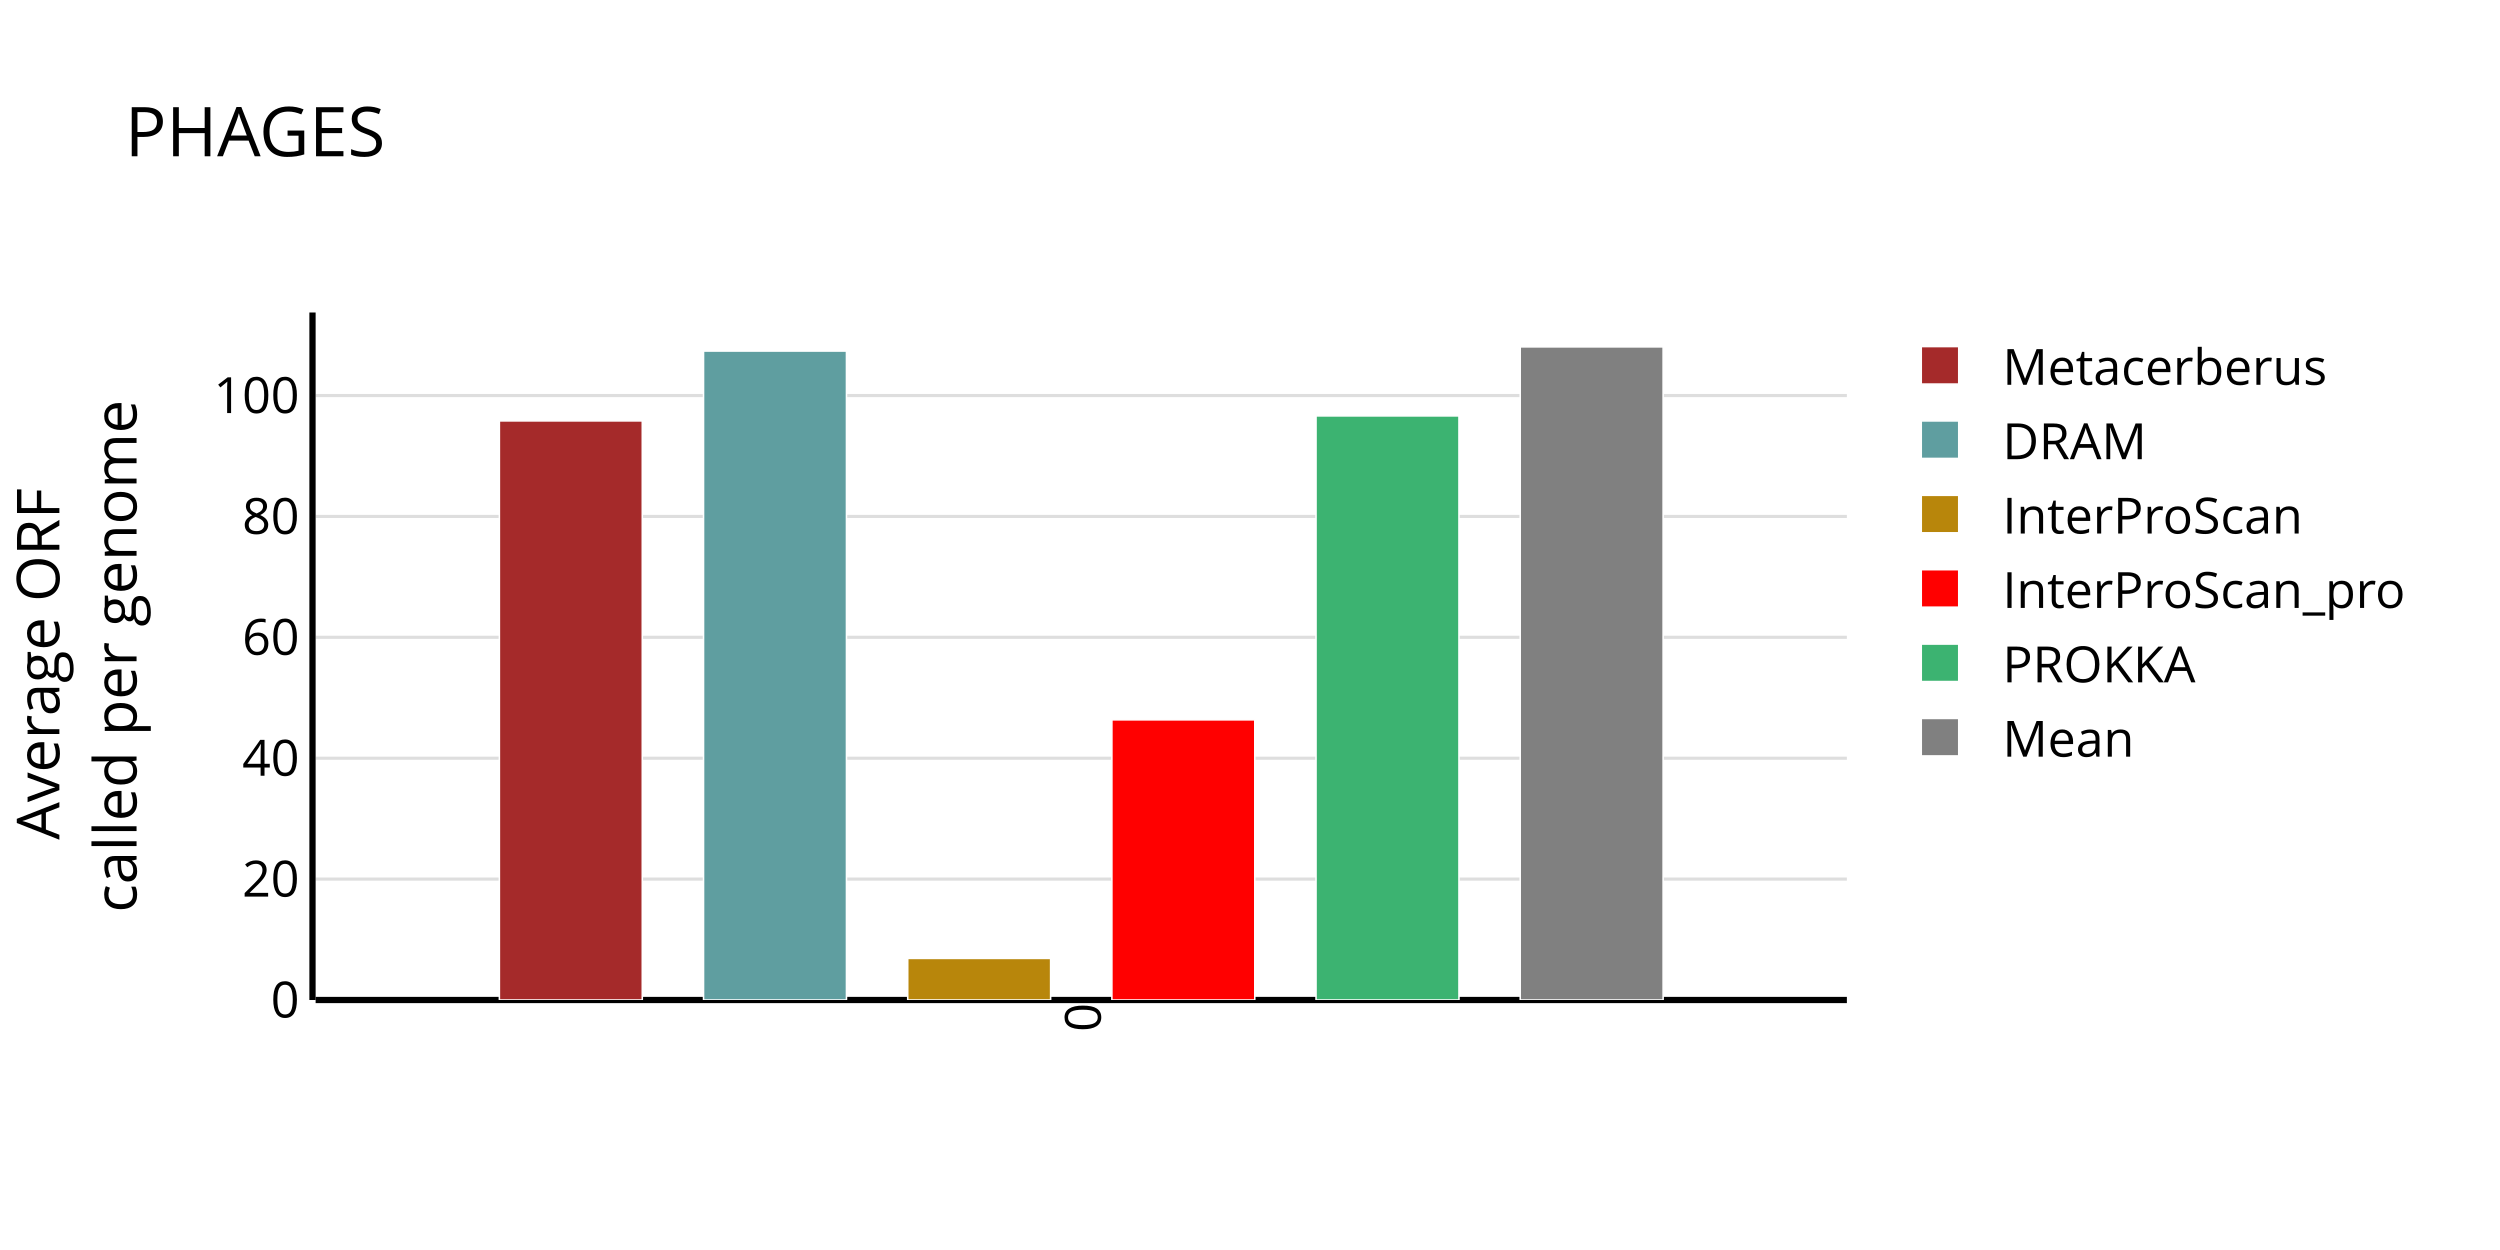
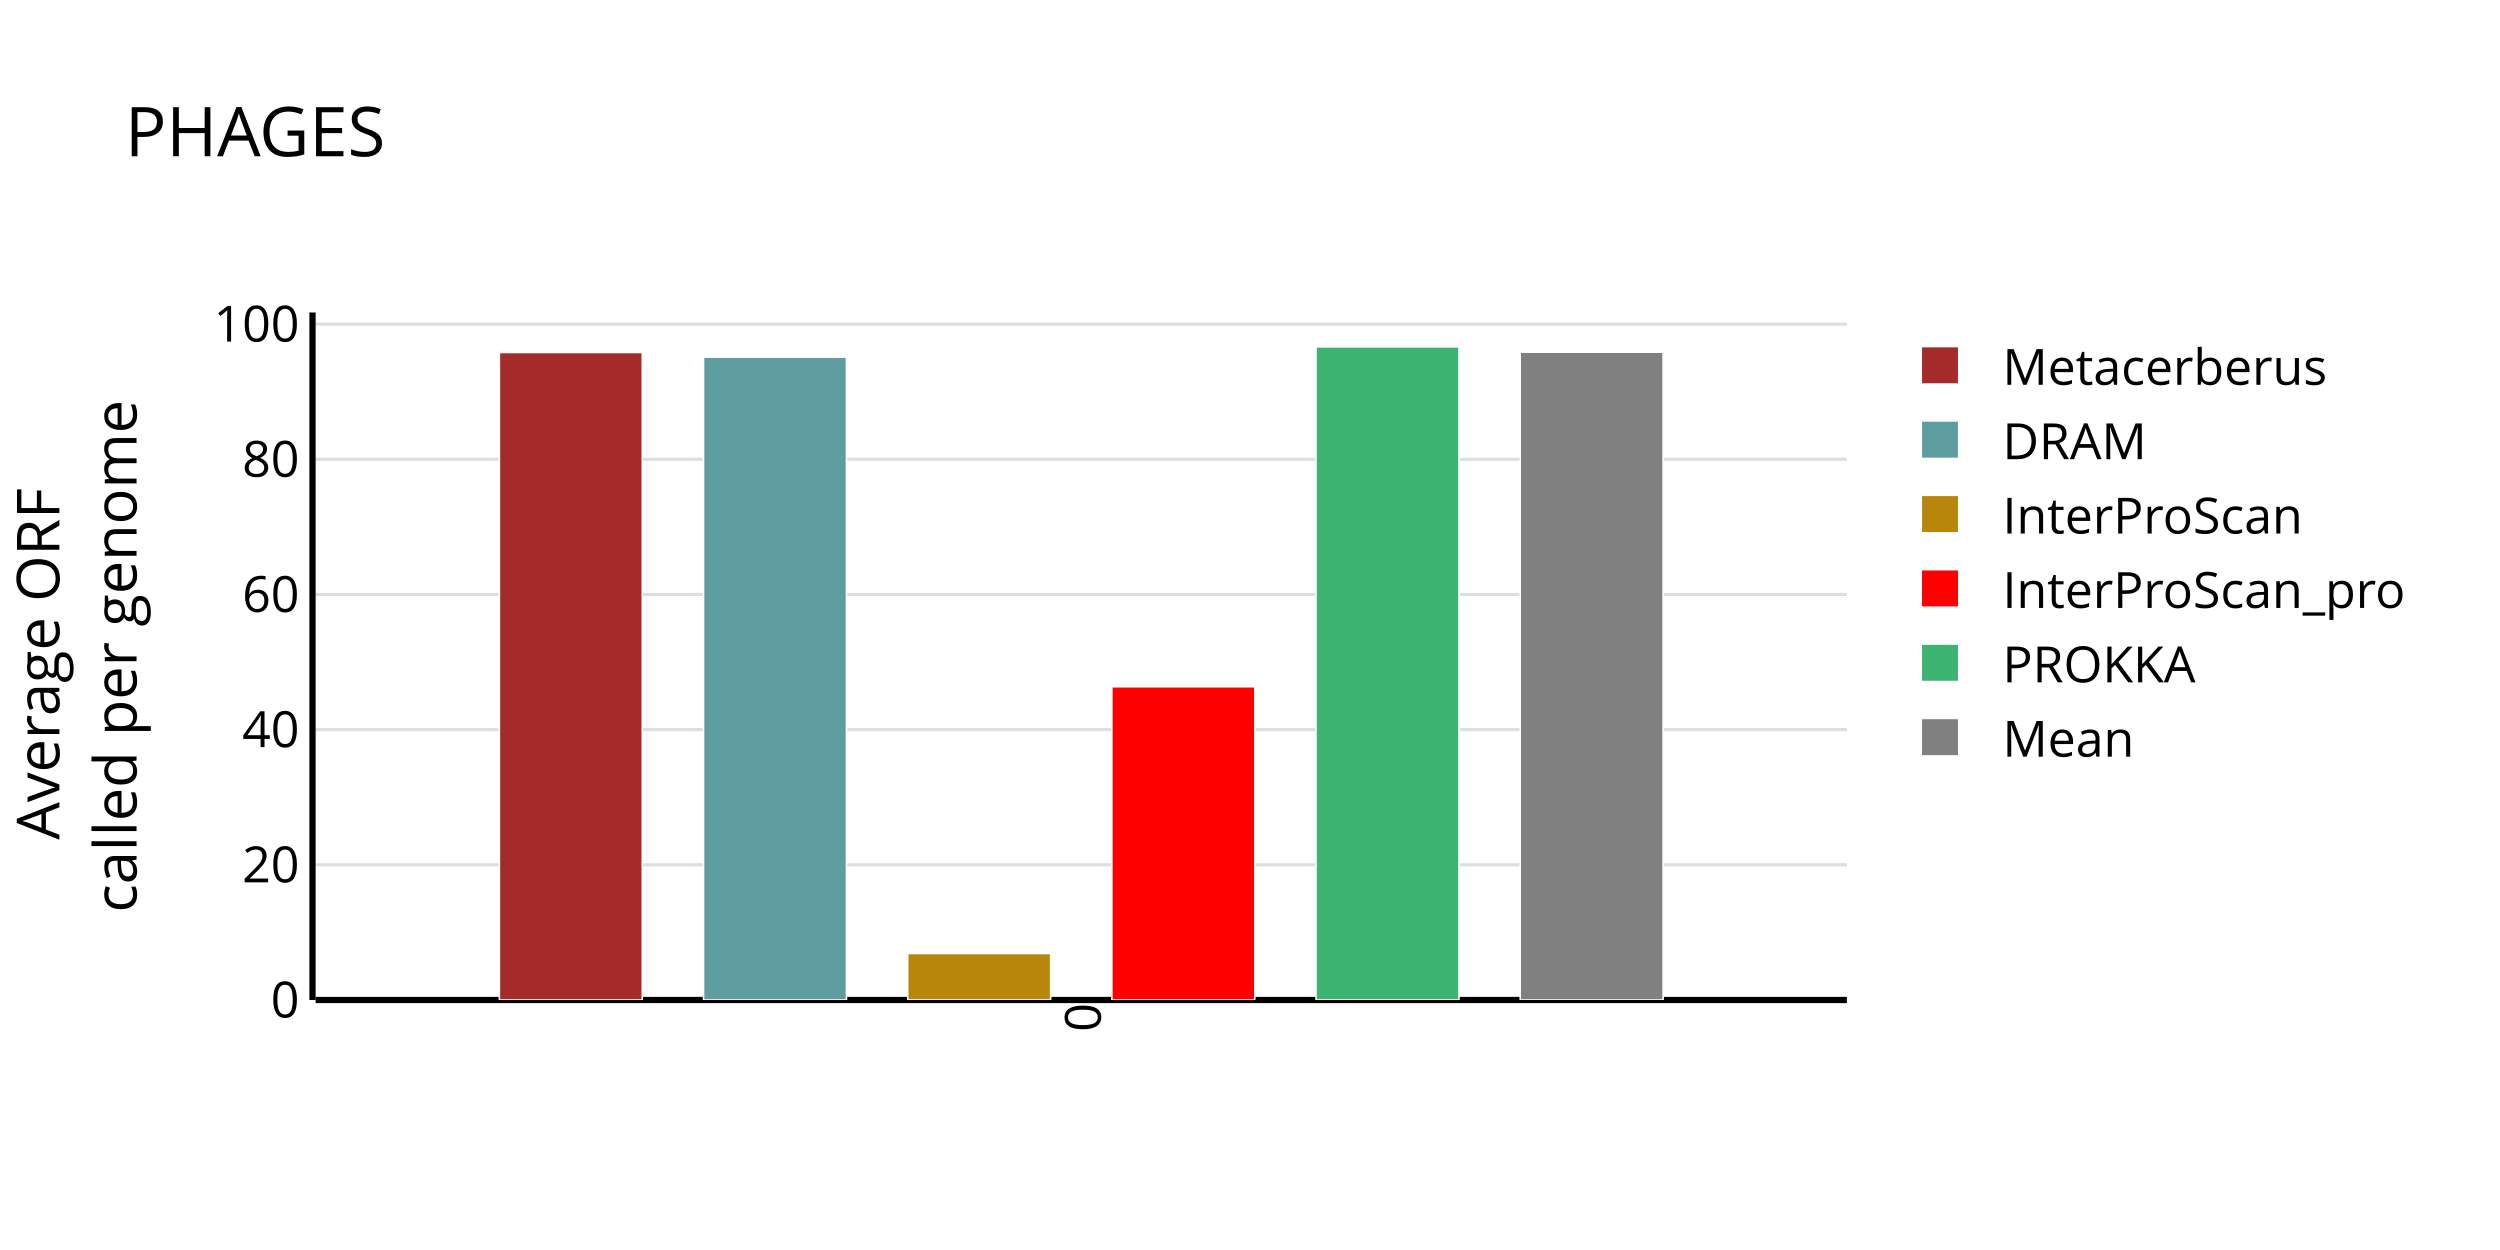
<svg xmlns="http://www.w3.org/2000/svg" class="main-svg" width="800" height="400" style="" viewBox="0 0 800 400">
  <rect x="0" y="0" width="800" height="400" style="fill: rgb(255, 255, 255); fill-opacity: 1;" />
-   <defs id="defs-bade58">
+   <defs id="defs-24e8f1">
    <g class="clips">
-       <clipPath id="clipbade58xyplot" class="plotclip">
+       <clipPath id="clip24e8f1xyplot" class="plotclip">
        <rect width="490" height="220" />
      </clipPath>
-       <clipPath class="axesclip" id="clipbade58x">
+       <clipPath class="axesclip" id="clip24e8f1x">
        <rect x="101" y="0" width="490" height="400" />
      </clipPath>
-       <clipPath class="axesclip" id="clipbade58y">
+       <clipPath class="axesclip" id="clip24e8f1y">
        <rect x="0" y="100" width="800" height="220" />
      </clipPath>
-       <clipPath class="axesclip" id="clipbade58xy">
+       <clipPath class="axesclip" id="clip24e8f1xy">
        <rect x="101" y="100" width="490" height="220" />
      </clipPath>
    </g>
    <g class="gradients" />
    <g class="patterns" />
  </defs>
  <g class="bglayer" />
  <g class="layer-below">
    <g class="imagelayer" />
    <g class="shapelayer" />
  </g>
  <g class="cartesianlayer">
    <g class="subplot xy">
      <g class="layer-subplot">
        <g class="shapelayer" />
        <g class="imagelayer" />
      </g>
      <g class="gridlayer">
        <g class="x">
          <path class="xgrid crisp" transform="translate(346,0)" d="M0,100v220" style="stroke: rgb(0, 0, 0); stroke-opacity: 0; stroke-width: 1px;" />
        </g>
        <g class="y">
-           <path class="ygrid crisp" transform="translate(0,281.31)" d="M101,0h490" style="stroke: rgb(38, 38, 38); stroke-opacity: 0.15; stroke-width: 1px;" />
-           <path class="ygrid crisp" transform="translate(0,242.63)" d="M101,0h490" style="stroke: rgb(38, 38, 38); stroke-opacity: 0.15; stroke-width: 1px;" />
-           <path class="ygrid crisp" transform="translate(0,203.94)" d="M101,0h490" style="stroke: rgb(38, 38, 38); stroke-opacity: 0.15; stroke-width: 1px;" />
-           <path class="ygrid crisp" transform="translate(0,165.26)" d="M101,0h490" style="stroke: rgb(38, 38, 38); stroke-opacity: 0.15; stroke-width: 1px;" />
-           <path class="ygrid crisp" transform="translate(0,126.57)" d="M101,0h490" style="stroke: rgb(38, 38, 38); stroke-opacity: 0.15; stroke-width: 1px;" />
+           <path class="ygrid crisp" transform="translate(0,276.74)" d="M101,0h490" style="stroke: rgb(38, 38, 38); stroke-opacity: 0.15; stroke-width: 1px;" />
+           <path class="ygrid crisp" transform="translate(0,233.48)" d="M101,0h490" style="stroke: rgb(38, 38, 38); stroke-opacity: 0.15; stroke-width: 1px;" />
+           <path class="ygrid crisp" transform="translate(0,190.23)" d="M101,0h490" style="stroke: rgb(38, 38, 38); stroke-opacity: 0.15; stroke-width: 1px;" />
+           <path class="ygrid crisp" transform="translate(0,146.97)" d="M101,0h490" style="stroke: rgb(38, 38, 38); stroke-opacity: 0.15; stroke-width: 1px;" />
+           <path class="ygrid crisp" transform="translate(0,103.71)" d="M101,0h490" style="stroke: rgb(38, 38, 38); stroke-opacity: 0.15; stroke-width: 1px;" />
        </g>
      </g>
      <g class="zerolinelayer">
        <path class="yzl zl crisp" transform="translate(0,320)" d="M101,0h490" style="stroke: rgb(0, 0, 0); stroke-opacity: 1; stroke-width: 2px;" />
      </g>
      <path class="xlines-below" />
      <path class="ylines-below" />
      <g class="overlines-below" />
      <g class="xaxislayer-below" />
      <g class="yaxislayer-below" />
      <g class="overaxes-below" />
-       <g class="plot" transform="translate(101,100)" clip-path="url(#clipbade58xyplot)">
+       <g class="plot" transform="translate(101,100)" clip-path="url(#clip24e8f1xyplot)">
        <g class="barlayer mlayer">
          <g class="trace bars" style="opacity: 1;">
            <g class="points">
              <g class="point">
-                 <path d="M58.8,220V34.69H104.53V220Z" style="vector-effect: non-scaling-stroke; opacity: 1; stroke-width: 0.5px; fill: rgb(165, 42, 42); fill-opacity: 1; stroke: rgb(255, 255, 255); stroke-opacity: 1;" />
-               </g>
-             </g>
-           </g>
-           <g class="trace bars" style="opacity: 1;">
-             <g class="points">
-               <g class="point">
-                 <path d="M124.13,220V12.34H169.87V220Z" style="vector-effect: non-scaling-stroke; opacity: 1; stroke-width: 0.5px; fill: rgb(95, 158, 160); fill-opacity: 1; stroke: rgb(255, 255, 255); stroke-opacity: 1;" />
-               </g>
-             </g>
-           </g>
-           <g class="trace bars" style="opacity: 1;">
-             <g class="points">
-               <g class="point">
-                 <path d="M189.47,220V206.69H235.2V220Z" style="vector-effect: non-scaling-stroke; opacity: 1; stroke-width: 0.5px; fill: rgb(184, 134, 11); fill-opacity: 1; stroke: rgb(255, 255, 255); stroke-opacity: 1;" />
-               </g>
-             </g>
-           </g>
-           <g class="trace bars" style="opacity: 1;">
-             <g class="points">
-               <g class="point">
-                 <path d="M254.8,220V130.35H300.53V220Z" style="vector-effect: non-scaling-stroke; opacity: 1; stroke-width: 0.5px; fill: rgb(255, 0, 0); fill-opacity: 1; stroke: rgb(255, 255, 255); stroke-opacity: 1;" />
-               </g>
-             </g>
-           </g>
-           <g class="trace bars" style="opacity: 1;">
-             <g class="points">
-               <g class="point">
-                 <path d="M320.13,220V33.09H365.87V220Z" style="vector-effect: non-scaling-stroke; opacity: 1; stroke-width: 0.5px; fill: rgb(60, 179, 113); fill-opacity: 1; stroke: rgb(255, 255, 255); stroke-opacity: 1;" />
-               </g>
-             </g>
-           </g>
-           <g class="trace bars" style="opacity: 1;">
-             <g class="points">
-               <g class="point">
-                 <path d="M385.47,220V11H431.2V220Z" style="vector-effect: non-scaling-stroke; opacity: 1; stroke-width: 0.5px; fill: rgb(128, 128, 128); fill-opacity: 1; stroke: rgb(255, 255, 255); stroke-opacity: 1;" />
+                 <path d="M58.8,220V12.8H104.53V220Z" style="vector-effect: non-scaling-stroke; opacity: 1; stroke-width: 0.5px; fill: rgb(165, 42, 42); fill-opacity: 1; stroke: rgb(255, 255, 255); stroke-opacity: 1;" />
+               </g>
+             </g>
+           </g>
+           <g class="trace bars" style="opacity: 1;">
+             <g class="points">
+               <g class="point">
+                 <path d="M124.13,220V14.31H169.87V220Z" style="vector-effect: non-scaling-stroke; opacity: 1; stroke-width: 0.5px; fill: rgb(95, 158, 160); fill-opacity: 1; stroke: rgb(255, 255, 255); stroke-opacity: 1;" />
+               </g>
+             </g>
+           </g>
+           <g class="trace bars" style="opacity: 1;">
+             <g class="points">
+               <g class="point">
+                 <path d="M189.47,220V205.12H235.2V220Z" style="vector-effect: non-scaling-stroke; opacity: 1; stroke-width: 0.5px; fill: rgb(184, 134, 11); fill-opacity: 1; stroke: rgb(255, 255, 255); stroke-opacity: 1;" />
+               </g>
+             </g>
+           </g>
+           <g class="trace bars" style="opacity: 1;">
+             <g class="points">
+               <g class="point">
+                 <path d="M254.8,220V119.76H300.53V220Z" style="vector-effect: non-scaling-stroke; opacity: 1; stroke-width: 0.5px; fill: rgb(255, 0, 0); fill-opacity: 1; stroke: rgb(255, 255, 255); stroke-opacity: 1;" />
+               </g>
+             </g>
+           </g>
+           <g class="trace bars" style="opacity: 1;">
+             <g class="points">
+               <g class="point">
+                 <path d="M320.13,220V11H365.87V220Z" style="vector-effect: non-scaling-stroke; opacity: 1; stroke-width: 0.5px; fill: rgb(60, 179, 113); fill-opacity: 1; stroke: rgb(255, 255, 255); stroke-opacity: 1;" />
+               </g>
+             </g>
+           </g>
+           <g class="trace bars" style="opacity: 1;">
+             <g class="points">
+               <g class="point">
+                 <path d="M385.47,220V12.7H431.2V220Z" style="vector-effect: non-scaling-stroke; opacity: 1; stroke-width: 0.5px; fill: rgb(128, 128, 128); fill-opacity: 1; stroke: rgb(255, 255, 255); stroke-opacity: 1;" />
              </g>
            </g>
          </g>
        </g>
      </g>
      <g class="overplot" />
      <path class="xlines-above crisp" d="M0,0" style="fill: none;" />
      <path class="ylines-above crisp" d="M100,100V320" style="fill: none; stroke-width: 2px; stroke: rgb(0, 0, 0); stroke-opacity: 1;" />
      <g class="overlines-above" />
      <g class="xaxislayer-above">
        <g class="xtick">
          <text text-anchor="start" x="2.8" y="329" transform="translate(346,0) rotate(90,2.8,321)" style="font-family: 'Open Sans', verdana, arial, sans-serif; font-size: 16px; fill: rgb(0, 0, 0); fill-opacity: 1; white-space: pre; opacity: 1;">0</text>
        </g>
      </g>
      <g class="yaxislayer-above">
        <g class="ytick">
          <text text-anchor="end" x="95.8" y="5.6" transform="translate(0,320)" style="font-family: 'Open Sans', verdana, arial, sans-serif; font-size: 16px; fill: rgb(0, 0, 0); fill-opacity: 1; white-space: pre; opacity: 1;">0</text>
        </g>
        <g class="ytick">
-           <text text-anchor="end" x="95.8" y="5.6" style="font-family: 'Open Sans', verdana, arial, sans-serif; font-size: 16px; fill: rgb(0, 0, 0); fill-opacity: 1; white-space: pre; opacity: 1;" transform="translate(0,281.31)">20</text>
-         </g>
-         <g class="ytick">
-           <text text-anchor="end" x="95.8" y="5.6" style="font-family: 'Open Sans', verdana, arial, sans-serif; font-size: 16px; fill: rgb(0, 0, 0); fill-opacity: 1; white-space: pre; opacity: 1;" transform="translate(0,242.63)">40</text>
-         </g>
-         <g class="ytick">
-           <text text-anchor="end" x="95.8" y="5.6" style="font-family: 'Open Sans', verdana, arial, sans-serif; font-size: 16px; fill: rgb(0, 0, 0); fill-opacity: 1; white-space: pre; opacity: 1;" transform="translate(0,203.94)">60</text>
-         </g>
-         <g class="ytick">
-           <text text-anchor="end" x="95.8" y="5.6" style="font-family: 'Open Sans', verdana, arial, sans-serif; font-size: 16px; fill: rgb(0, 0, 0); fill-opacity: 1; white-space: pre; opacity: 1;" transform="translate(0,165.26)">80</text>
-         </g>
-         <g class="ytick">
-           <text text-anchor="end" x="95.8" y="5.6" style="font-family: 'Open Sans', verdana, arial, sans-serif; font-size: 16px; fill: rgb(0, 0, 0); fill-opacity: 1; white-space: pre; opacity: 1;" transform="translate(0,126.57)">100</text>
+           <text text-anchor="end" x="95.8" y="5.6" style="font-family: 'Open Sans', verdana, arial, sans-serif; font-size: 16px; fill: rgb(0, 0, 0); fill-opacity: 1; white-space: pre; opacity: 1;" transform="translate(0,276.74)">20</text>
+         </g>
+         <g class="ytick">
+           <text text-anchor="end" x="95.8" y="5.6" style="font-family: 'Open Sans', verdana, arial, sans-serif; font-size: 16px; fill: rgb(0, 0, 0); fill-opacity: 1; white-space: pre; opacity: 1;" transform="translate(0,233.48)">40</text>
+         </g>
+         <g class="ytick">
+           <text text-anchor="end" x="95.8" y="5.6" style="font-family: 'Open Sans', verdana, arial, sans-serif; font-size: 16px; fill: rgb(0, 0, 0); fill-opacity: 1; white-space: pre; opacity: 1;" transform="translate(0,190.23)">60</text>
+         </g>
+         <g class="ytick">
+           <text text-anchor="end" x="95.8" y="5.6" style="font-family: 'Open Sans', verdana, arial, sans-serif; font-size: 16px; fill: rgb(0, 0, 0); fill-opacity: 1; white-space: pre; opacity: 1;" transform="translate(0,146.97)">80</text>
+         </g>
+         <g class="ytick">
+           <text text-anchor="end" x="95.8" y="5.6" style="font-family: 'Open Sans', verdana, arial, sans-serif; font-size: 16px; fill: rgb(0, 0, 0); fill-opacity: 1; white-space: pre; opacity: 1;" transform="translate(0,103.71)">100</text>
        </g>
      </g>
      <g class="overaxes-above" />
    </g>
  </g>
  <g class="polarlayer" />
  <g class="ternarylayer" />
  <g class="geolayer" />
  <g class="funnelarealayer" />
  <g class="pielayer" />
  <g class="iciclelayer" />
  <g class="treemaplayer" />
  <g class="sunburstlayer" />
  <g class="glimages" />
-   <defs id="topdefs-bade58">
+   <defs id="topdefs-24e8f1">
    <g class="clips" />
-     <clipPath id="legendbade58">
+     <clipPath id="legend24e8f1">
      <rect width="187" height="153" x="0" y="0" />
    </clipPath>
  </defs>
  <g class="layer-above">
    <g class="imagelayer" />
    <g class="shapelayer" />
  </g>
  <g class="infolayer">
    <g class="legend" pointer-events="all" transform="translate(600.8,100)">
      <rect class="bg" shape-rendering="crispEdges" width="187" height="153" x="0" y="0" style="stroke: rgb(68, 68, 68); stroke-opacity: 1; fill: rgb(255, 255, 255); fill-opacity: 1; stroke-width: 0px;" />
-       <g class="scrollbox" transform="" clip-path="url(#legendbade58)">
+       <g class="scrollbox" transform="" clip-path="url(#legend24e8f1)">
        <g class="groups">
          <g class="traces" transform="translate(0,16.9)" style="opacity: 1;">
            <text class="legendtext" text-anchor="start" x="40" y="6.24" style="font-family: 'Open Sans', verdana, arial, sans-serif; font-size: 16px; fill: rgb(0, 0, 0); fill-opacity: 1; white-space: pre;">Metacerberus</text>
            <g class="layers" style="opacity: 1;">
              <g class="legendfill" />
              <g class="legendlines" />
              <g class="legendsymbols">
                <g class="legendpoints">
                  <path class="legendundefined" d="M6,6H-6V-6H6Z" transform="translate(20,0)" style="stroke-width: 0.5px; fill: rgb(165, 42, 42); fill-opacity: 1; stroke: rgb(255, 255, 255); stroke-opacity: 1;" />
                </g>
              </g>
            </g>
            <rect class="legendtoggle" x="0" y="-11.9" width="181.406" height="23.8" style="fill: rgb(0, 0, 0); fill-opacity: 0;" />
          </g>
          <g class="traces" transform="translate(0,40.7)" style="opacity: 1;">
            <text class="legendtext" text-anchor="start" x="40" y="6.24" style="font-family: 'Open Sans', verdana, arial, sans-serif; font-size: 16px; fill: rgb(0, 0, 0); fill-opacity: 1; white-space: pre;">DRAM</text>
            <g class="layers" style="opacity: 1;">
              <g class="legendfill" />
              <g class="legendlines" />
              <g class="legendsymbols">
                <g class="legendpoints">
                  <path class="legendundefined" d="M6,6H-6V-6H6Z" transform="translate(20,0)" style="stroke-width: 0.5px; fill: rgb(95, 158, 160); fill-opacity: 1; stroke: rgb(255, 255, 255); stroke-opacity: 1;" />
                </g>
              </g>
            </g>
            <rect class="legendtoggle" x="0" y="-11.9" width="181.406" height="23.8" style="fill: rgb(0, 0, 0); fill-opacity: 0;" />
          </g>
          <g class="traces" transform="translate(0,64.5)" style="opacity: 1;">
            <text class="legendtext" text-anchor="start" x="40" y="6.24" style="font-family: 'Open Sans', verdana, arial, sans-serif; font-size: 16px; fill: rgb(0, 0, 0); fill-opacity: 1; white-space: pre;">InterProScan</text>
            <g class="layers" style="opacity: 1;">
              <g class="legendfill" />
              <g class="legendlines" />
              <g class="legendsymbols">
                <g class="legendpoints">
                  <path class="legendundefined" d="M6,6H-6V-6H6Z" transform="translate(20,0)" style="stroke-width: 0.5px; fill: rgb(184, 134, 11); fill-opacity: 1; stroke: rgb(255, 255, 255); stroke-opacity: 1;" />
                </g>
              </g>
            </g>
            <rect class="legendtoggle" x="0" y="-11.9" width="181.406" height="23.8" style="fill: rgb(0, 0, 0); fill-opacity: 0;" />
          </g>
          <g class="traces" transform="translate(0,88.3)" style="opacity: 1;">
            <text class="legendtext" text-anchor="start" x="40" y="6.24" style="font-family: 'Open Sans', verdana, arial, sans-serif; font-size: 16px; fill: rgb(0, 0, 0); fill-opacity: 1; white-space: pre;">InterProScan_pro</text>
            <g class="layers" style="opacity: 1;">
              <g class="legendfill" />
              <g class="legendlines" />
              <g class="legendsymbols">
                <g class="legendpoints">
                  <path class="legendundefined" d="M6,6H-6V-6H6Z" transform="translate(20,0)" style="stroke-width: 0.5px; fill: rgb(255, 0, 0); fill-opacity: 1; stroke: rgb(255, 255, 255); stroke-opacity: 1;" />
                </g>
              </g>
            </g>
            <rect class="legendtoggle" x="0" y="-11.9" width="181.406" height="23.8" style="fill: rgb(0, 0, 0); fill-opacity: 0;" />
          </g>
          <g class="traces" transform="translate(0,112.1)" style="opacity: 1;">
            <text class="legendtext" text-anchor="start" x="40" y="6.24" style="font-family: 'Open Sans', verdana, arial, sans-serif; font-size: 16px; fill: rgb(0, 0, 0); fill-opacity: 1; white-space: pre;">PROKKA</text>
            <g class="layers" style="opacity: 1;">
              <g class="legendfill" />
              <g class="legendlines" />
              <g class="legendsymbols">
                <g class="legendpoints">
                  <path class="legendundefined" d="M6,6H-6V-6H6Z" transform="translate(20,0)" style="stroke-width: 0.5px; fill: rgb(60, 179, 113); fill-opacity: 1; stroke: rgb(255, 255, 255); stroke-opacity: 1;" />
                </g>
              </g>
            </g>
            <rect class="legendtoggle" x="0" y="-11.9" width="181.406" height="23.8" style="fill: rgb(0, 0, 0); fill-opacity: 0;" />
          </g>
          <g class="traces" transform="translate(0,135.9)" style="opacity: 1;">
            <text class="legendtext" text-anchor="start" x="40" y="6.24" style="font-family: 'Open Sans', verdana, arial, sans-serif; font-size: 16px; fill: rgb(0, 0, 0); fill-opacity: 1; white-space: pre;">Mean</text>
            <g class="layers" style="opacity: 1;">
              <g class="legendfill" />
              <g class="legendlines" />
              <g class="legendsymbols">
                <g class="legendpoints">
                  <path class="legendundefined" d="M6,6H-6V-6H6Z" transform="translate(20,0)" style="stroke-width: 0.5px; fill: rgb(128, 128, 128); fill-opacity: 1; stroke: rgb(255, 255, 255); stroke-opacity: 1;" />
                </g>
              </g>
            </g>
            <rect class="legendtoggle" x="0" y="-11.9" width="181.406" height="23.8" style="fill: rgb(0, 0, 0); fill-opacity: 0;" />
          </g>
        </g>
      </g>
      <rect class="scrollbar" rx="20" ry="3" width="0" height="0" x="0" y="0" style="fill: rgb(128, 139, 164); fill-opacity: 1;" />
    </g>
    <g class="g-gtitle">
      <text class="gtitle" x="40" y="50" text-anchor="start" dy="0em" style="font-family: 'Open Sans', verdana, arial, sans-serif; font-size: 22px; fill: rgb(0, 0, 0); opacity: 1; font-weight: normal; white-space: pre;">PHAGES</text>
    </g>
    <g class="g-xtitle" />
    <g class="g-ytitle" transform="translate(6.71875,0)">
      <text class="ytitle" transform="rotate(-90,12.28125,210)" x="12.281" y="210" text-anchor="middle" style="font-family: 'Open Sans', verdana, arial, sans-serif; font-size: 19px; fill: rgb(0, 0, 0); opacity: 1; font-weight: normal; white-space: pre;">
        <tspan class="line" dy="0em" x="12.281" y="210">Average ORF </tspan>
        <tspan class="line" dy="1.3em" x="12.281" y="210"> called per genome</tspan>
      </text>
    </g>
  </g>
</svg>
